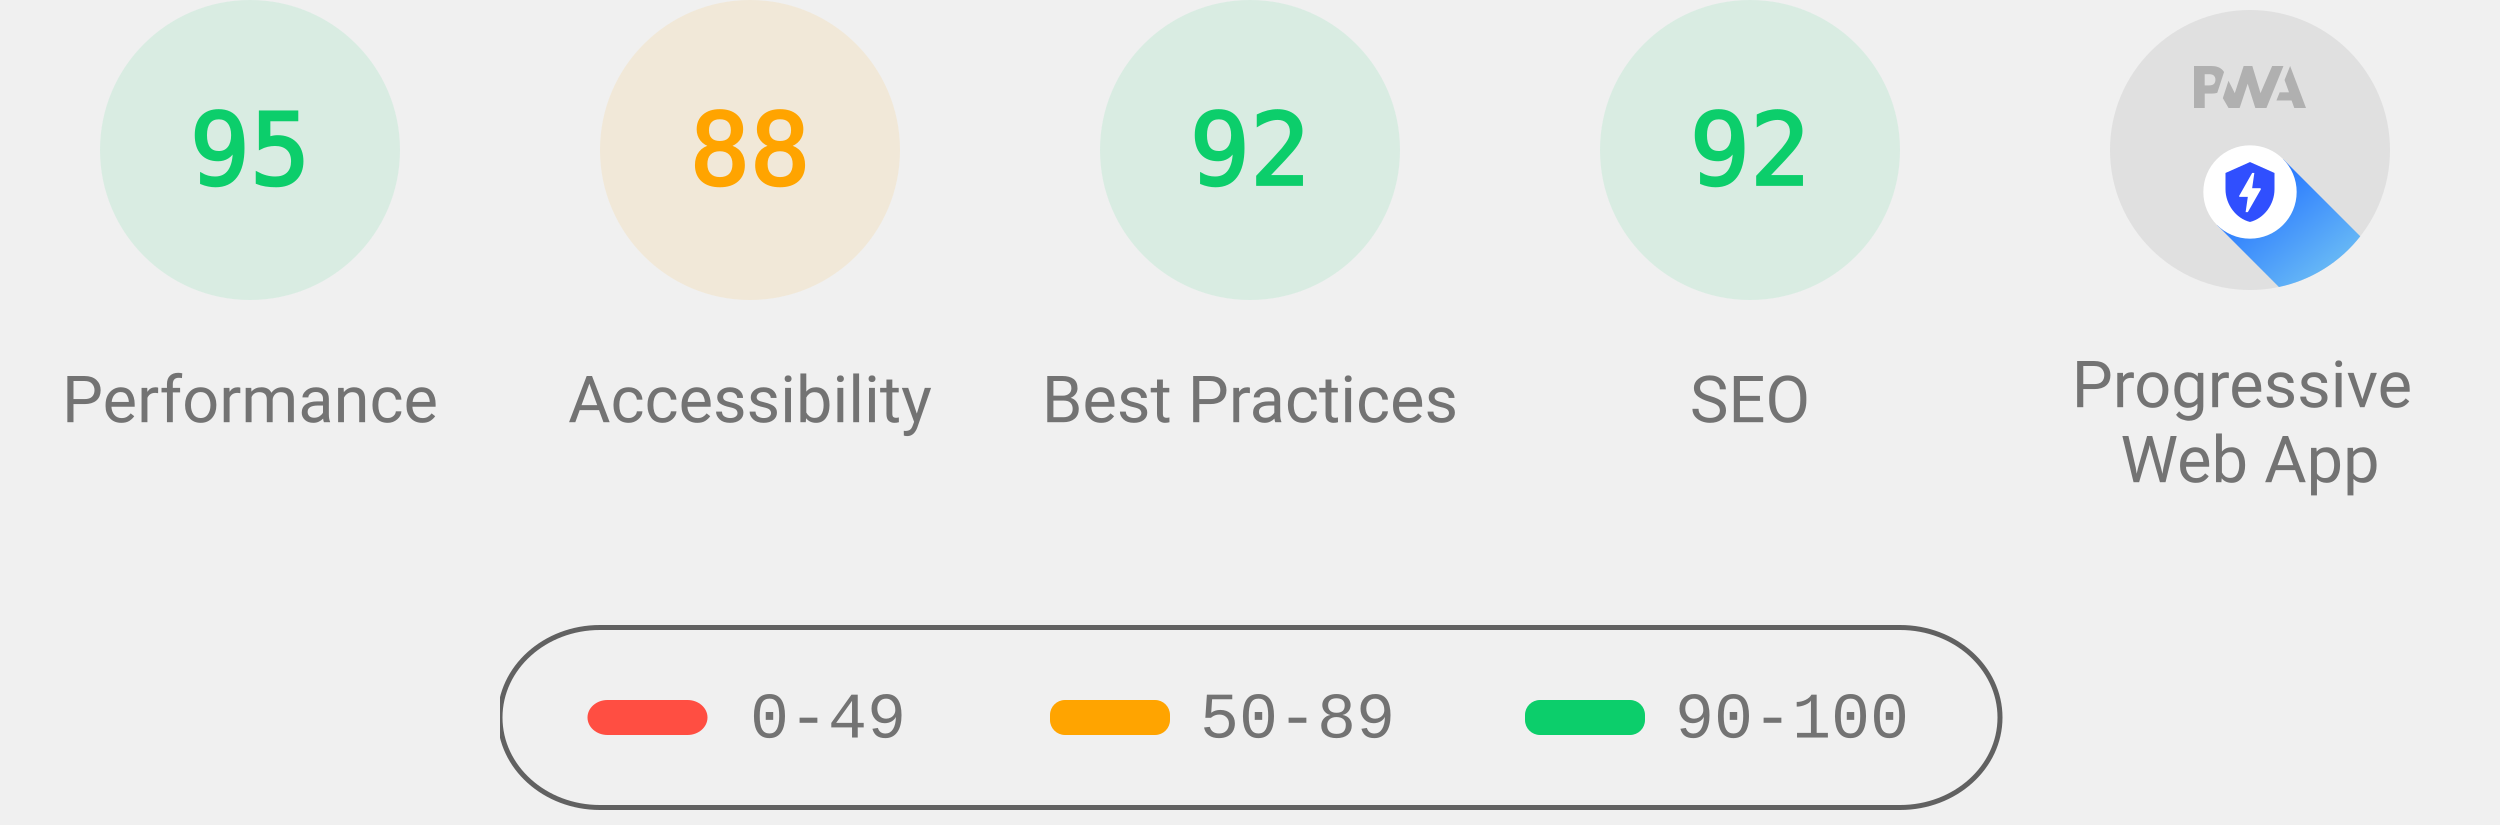
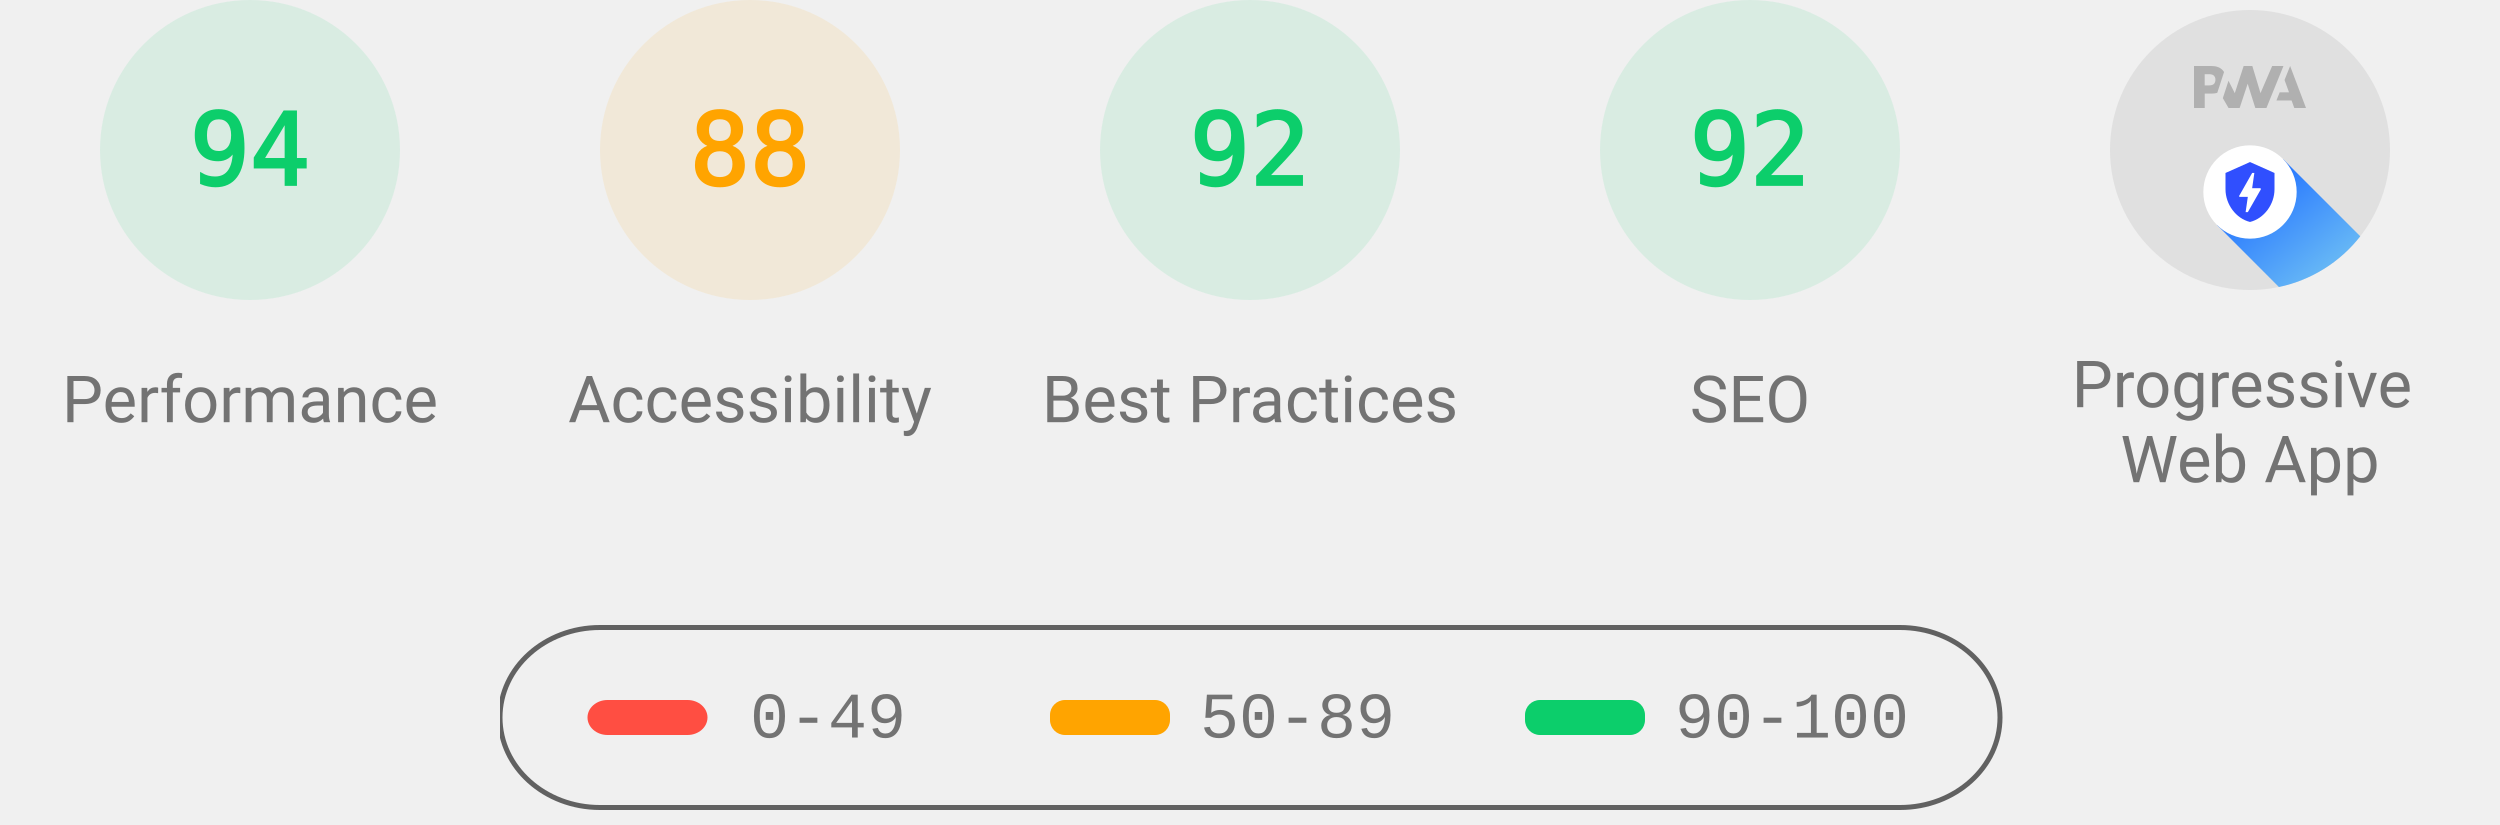
<svg xmlns="http://www.w3.org/2000/svg" class="theme--agnostic" fill="none" width="1000" height="330">
  <style>
			.gauge-base {
				opacity: 0.1
			}

			.gauge-arc {
				fill: none;
				animation-delay: 250ms;
				stroke-linecap: round;
				transform: rotate(-90deg);
				transform-origin: 100px 60px;
				animation: load-gauge 1s ease forwards
			}

			.guage-text {
				font-size: 40px;
				font-family: monospace;
				text-align: center
			}

			.guage-red {
				color: #ff4e42;
				fill: #ff4e42;
				stroke: #ff4e42
			}
			.guage-orange {
				color: #ffa400;
				fill: #ffa400;
				stroke: #ffa400
			}
			.guage-green {
				color: #0cce6b;
				fill: #0cce6b;
				stroke: #0cce6b
			}
			.theme--agnostic .guage-undefined {
				color: #5c5c5c;
				fill: #5c5c5c;
				stroke: #5c5c5c
			}
			.theme--light .guage-undefined {
				color: #1e1e1e;
				fill: #1e1e1e;
				stroke: #1e1e1e
			}
			.theme--dark .guage-undefined {
				color: #f5f5f5;
				fill: #f5f5f5;
				stroke: #f5f5f5
			}

			.guage-title {
				stroke: none;
				font-size: 26px;
				line-height: 26px;
				font-family: Roboto, Halvetica, Arial, sans-serif
			}
			.metric.guage-title {
				font-family: 'Courier New', Courier, monospace
			}
			.theme--agnostic .guage-title {
				color: #737373;
				fill: #737373
			}
			.theme--light .guage-title {
				color: #212121;
				fill: #212121
			}
			.theme--dark .guage-title {
				color: #f5f5f5;
				fill: #f5f5f5
			}

			@keyframes load-gauge {
				from {
					stroke-dasharray: 0 352.858
				}
			}
			.lh-gauge--pwa__disc {
				fill: #e0e0e0
			}
			.lh-gauge--pwa__logo {
				position: relative;
				fill: #b0b0b0
			}
			.lh-gauge--pwa__invisible {
				display: none
			}
			.lh-gauge--pwa__visible {
				display: inline
			}
			.guage-invisible {
				display: none
			}
			.lh-gauge--pwa__logo--primary-color {
				fill: #304ffe
			}
			.theme--agnostic .lh-gauge--pwa__logo--secondary-color {
				fill: #787878
			}
			.theme--light .lh-gauge--pwa__logo--secondary-color {
				fill: #3d3d3d
			}
			.theme--dark .lh-gauge--pwa__logo--secondary-color {
				fill: #d8b6b6
			}
			.theme--light #svg_2 {
				stroke: #00000022
			}
			.theme--agnostic #svg_2 {
				stroke: #616161
			}
			.theme--light #svg_2 {
				stroke: #00000022
			}
			.theme--dark #svg_2 {
				stroke: #f5f5f566
			}
		</style>
  <svg class="guage-div guage-perf guage-green" viewBox="0 0 200 200" width="200" height="200" x="0" y="0">
    <circle class="gauge-base" r="56" cx="100" cy="60" stroke-width="8" />
-     <circle class="gauge-arc guage-arc-1" r="56" cx="100" cy="60" stroke-width="8" style="stroke-dasharray: 334.265, 351.858;" />
-     <text class="guage-text" x="100px" y="60px" alignment-baseline="central" dominant-baseline="central" text-anchor="middle">95</text>
+     <circle class="gauge-arc guage-arc-1" r="56" cx="100" cy="60" stroke-width="8" style="stroke-dasharray: 330.747, 351.858;" />
+     <text class="guage-text" x="100px" y="60px" alignment-baseline="central" dominant-baseline="central" text-anchor="middle">94</text>
    <text class="guage-title" x="100px" y="160px" alignment-baseline="central" dominant-baseline="central" text-anchor="middle">Performance</text>
  </svg>,<svg class="guage-div guage-perf guage-orange" viewBox="0 0 200 200" width="200" height="200" x="200" y="0">
    <circle class="gauge-base" r="56" cx="100" cy="60" stroke-width="8" />
    <circle class="gauge-arc guage-arc-1" r="56" cx="100" cy="60" stroke-width="8" style="stroke-dasharray: 309.635, 351.858;" />
    <text class="guage-text" x="100px" y="60px" alignment-baseline="central" dominant-baseline="central" text-anchor="middle">88</text>
    <text class="guage-title" x="100px" y="160px" alignment-baseline="central" dominant-baseline="central" text-anchor="middle">Accessibility</text>
  </svg>,<svg class="guage-div guage-perf guage-green" viewBox="0 0 200 200" width="200" height="200" x="400" y="0">
    <circle class="gauge-base" r="56" cx="100" cy="60" stroke-width="8" />
    <circle class="gauge-arc guage-arc-1" r="56" cx="100" cy="60" stroke-width="8" style="stroke-dasharray: 323.709, 351.858;" />
    <text class="guage-text" x="100px" y="60px" alignment-baseline="central" dominant-baseline="central" text-anchor="middle">92</text>
    <text class="guage-title" x="100px" y="160px" alignment-baseline="central" dominant-baseline="central" text-anchor="middle">Best Practices</text>
  </svg>,<svg class="guage-div guage-perf guage-green" viewBox="0 0 200 200" width="200" height="200" x="600" y="0">
    <circle class="gauge-base" r="56" cx="100" cy="60" stroke-width="8" />
    <circle class="gauge-arc guage-arc-1" r="56" cx="100" cy="60" stroke-width="8" style="stroke-dasharray: 323.709, 351.858;" />
    <text class="guage-text" x="100px" y="60px" alignment-baseline="central" dominant-baseline="central" text-anchor="middle">92</text>
    <text class="guage-title" x="100px" y="160px" alignment-baseline="central" dominant-baseline="central" text-anchor="middle">SEO</text>
  </svg>,<svg class="guage-div guage-pwa" viewBox="0 0 200 200" width="200" height="200" x="800" y="0">
    <svg viewBox="0 0 60 60" width="112" height="112" x="44" y="4">
      <defs>
        <linearGradient id="lh-gauge--pwa__check-circle__gradient-0" x1="50%" y1="0%" x2="50%" y2="100%">
          <stop stop-color="#00C852" offset="0%" />
          <stop stop-color="#009688" offset="100%" />
        </linearGradient>
        <linearGradient id="lh-gauge--pwa__installable__shadow-gradient-0" x1="76.056%" x2="24.111%" y1="82.995%" y2="24.735%">
          <stop stop-color="#A5D6A7" offset="0%" />
          <stop stop-color="#80CBC4" offset="100%" />
        </linearGradient>
        <linearGradient id="lh-gauge--pwa__fast-reliable__shadow-gradient-0" x1="76.056%" y1="82.995%" x2="25.678%" y2="26.493%">
          <stop stop-color="#64B5F6" offset="0%" />
          <stop stop-color="#2979FF" offset="100%" />
        </linearGradient>
        <g id="lh-gauge--pwa__fast-reliable-badge-0">
          <circle fill="#FFFFFF" cx="10" cy="10" r="10" />
          <path fill="#304FFE" d="M10 3.58l5.25 2.34v3.5c0 3.23-2.24 6.26-5.25 7-3.01-.74-5.25-3.77-5.25-7v-3.5L10 3.58zm-.47 10.74l2.76-4.83.03-.07c.04-.08 0-.24-.22-.24h-1.64l.47-3.26h-.47l-2.7 4.77c-.02.01.05-.1-.04.05-.09.16-.1.31.18.31h1.63l-.47 3.27h.47z" />
        </g>
        <g id="lh-gauge--pwa__installable-badge-0">
          <circle fill="#FFFFFF" cx="10" cy="10" r="10" />
          <path fill="#009688" d="M10 4.167A5.835 5.835 0 0 0 4.167 10 5.835 5.835 0 0 0 10 15.833 5.835 5.835 0 0 0 15.833 10 5.835 5.835 0 0 0 10 4.167zm2.917 6.416h-2.334v2.334H9.417v-2.334H7.083V9.417h2.334V7.083h1.166v2.334h2.334v1.166z" />
        </g>
      </defs>
      <g stroke="none" fill-rule="nonzero">
        <circle class="lh-gauge--pwa__disc" cx="30" cy="30" r="30" />
        <g class="lh-gauge--pwa__logo">
          <path d="M35.66 19.39l.7-1.75h2L37.4 15 38.6 12l3.4 9h-2.51l-.58-1.61z" />
          <path d="M33.52 21l3.65-9h-2.42l-2.5 5.82L30.5 12h-1.86l-1.9 5.82-1.35-2.65-1.21 3.72L25.4 21h2.38l1.72-5.2 1.64 5.2z" />
          <path fill-rule="nonzero" d="M20.3 17.91h1.48c.45 0 .85-.05 1.2-.15l.39-1.18 1.07-3.3a2.64 2.64 0 0 0-.28-.37c-.55-.6-1.36-.91-2.42-.91H18v9h2.3V17.9zm1.96-3.84c.22.22.33.5.33.87 0 .36-.1.65-.29.87-.2.23-.59.35-1.15.35h-.86v-2.41h.87c.52 0 .89.1 1.1.32z" />
        </g>
        <rect class="lh-gauge--pwa__component lh-gauge--pwa__na-line lh-gauge--pwa__invisible" fill="#FFFFFF" x="20" y="32" width="20" height="4" rx="2" />
        <g class="lh-gauge--pwa__component lh-gauge--pwa__fast-reliable-badge lh-gauge--pwa__visible" transform="translate(20, 29)">
          <path fill="url(#lh-gauge--pwa__fast-reliable__shadow-gradient-0)" d="M33.63 19.49A30 30 0 0 1 16.2 30.36L3 17.14 17.14 3l16.49 16.49z" />
          <use href="#lh-gauge--pwa__fast-reliable-badge-0" />
        </g>
        <g class="lh-gauge--pwa__component lh-gauge--pwa__installable-badge lh-gauge--pwa__invisible" transform="translate(20, 29)">
          <path fill="url(#lh-gauge--pwa__installable__shadow-gradient-0)" d="M33.629 19.487c-4.272 5.453-10.391 9.39-17.415 10.869L3 17.142 17.142 3 33.63 19.487z" />
          <use href="#lh-gauge--pwa__installable-badge-0" />
        </g>
        <g class="lh-gauge--pwa__component lh-gauge--pwa__fast-reliable-installable-badges lh-gauge--pwa__invisible">
          <g transform="translate(8, 29)">
            <path fill="url(#lh-gauge--pwa__fast-reliable__shadow-gradient-0)" d="M16.321 30.463L3 17.143 17.142 3l22.365 22.365A29.864 29.864 0 0 1 22 31c-1.942 0-3.84-.184-5.679-.537z" />
            <use href="#lh-gauge--pwa__fast-reliable-badge-0" />
          </g>
          <g transform="translate(32, 29)">
            <path fill="url(#lh-gauge--pwa__installable__shadow-gradient-0)" d="M25.982 11.84a30.107 30.107 0 0 1-13.08 15.203L3 17.143 17.142 3l8.84 8.84z" />
            <use href="#lh-gauge--pwa__installable-badge-0" />
          </g>
        </g>
        <g class="lh-gauge--pwa__component lh-gauge--pwa__check-circle lh-gauge--pwa__invisible" transform="translate(18, 28)">
          <circle fill="#FFFFFF" cx="12" cy="12" r="12" />
          <path fill="url(#lh-gauge--pwa__check-circle__gradient-0)" d="M12 2a10 10 0 1 0 0 20 10 10 0 0 0 0-20zm-2 15l-5-5 1.41-1.41L10 14.17l7.59-7.59L19 8l-9 9z" />
        </g>
      </g>
    </svg>
    <text class="guage-title" y="160px" alignment-baseline="central" dominant-baseline="central" text-anchor="middle">
      <tspan x="100px" dy="-6px">Progressive</tspan>
      <tspan x="100px" dy="30px">Web App</tspan>
    </text>
  </svg>
  <svg width="604" height="76" x="200" y="250">
    <g>
      <rect fill="none" id="canvas_background" height="80" width="604" y="-1" x="-1" />
      <g display="none" overflow="visible" y="0" x="0" height="100%" width="100%" id="canvasGrid">
        <rect fill="url(#gridpattern)" stroke-width="0" y="0" x="0" height="100%" width="100%" />
      </g>
    </g>
    <g>
      <rect fill-opacity="0" stroke-width="2" rx="40" id="svg_2" height="72" width="600" y="1" x="0" fill="#000000" />
      <rect stroke="#000" rx="8" id="svg_3" height="14" width="48" y="30" x="35" stroke-opacity="null" stroke-width="0" fill="#ff4e42" />
      <rect stroke="#000" rx="6" id="svg_4" height="14" width="48" y="30" x="220" stroke-opacity="null" stroke-width="0" fill="#ffa400" />
      <rect stroke="#000" rx="6" id="svg_5" height="14" width="48" y="30" x="410" stroke-opacity="null" stroke-width="0" fill="#0cce6b" />
      <text class="metric guage-title" xml:space="preserve" text-anchor="start" font-size="26" id="svg_6" y="45" x="100" stroke-opacity="null" stroke-width="0" stroke="#000">0-49</text>
      <text class="metric guage-title" xml:space="preserve" text-anchor="start" font-size="26" id="svg_7" y="45" x="280" stroke-opacity="null" stroke-width="0" stroke="#000">50-89</text>
      <text class="metric guage-title" xml:space="preserve" text-anchor="start" font-size="26" id="svg_8" y="45" x="470" stroke-opacity="null" stroke-width="0" stroke="#000">90-100</text>
    </g>
  </svg>
</svg>
